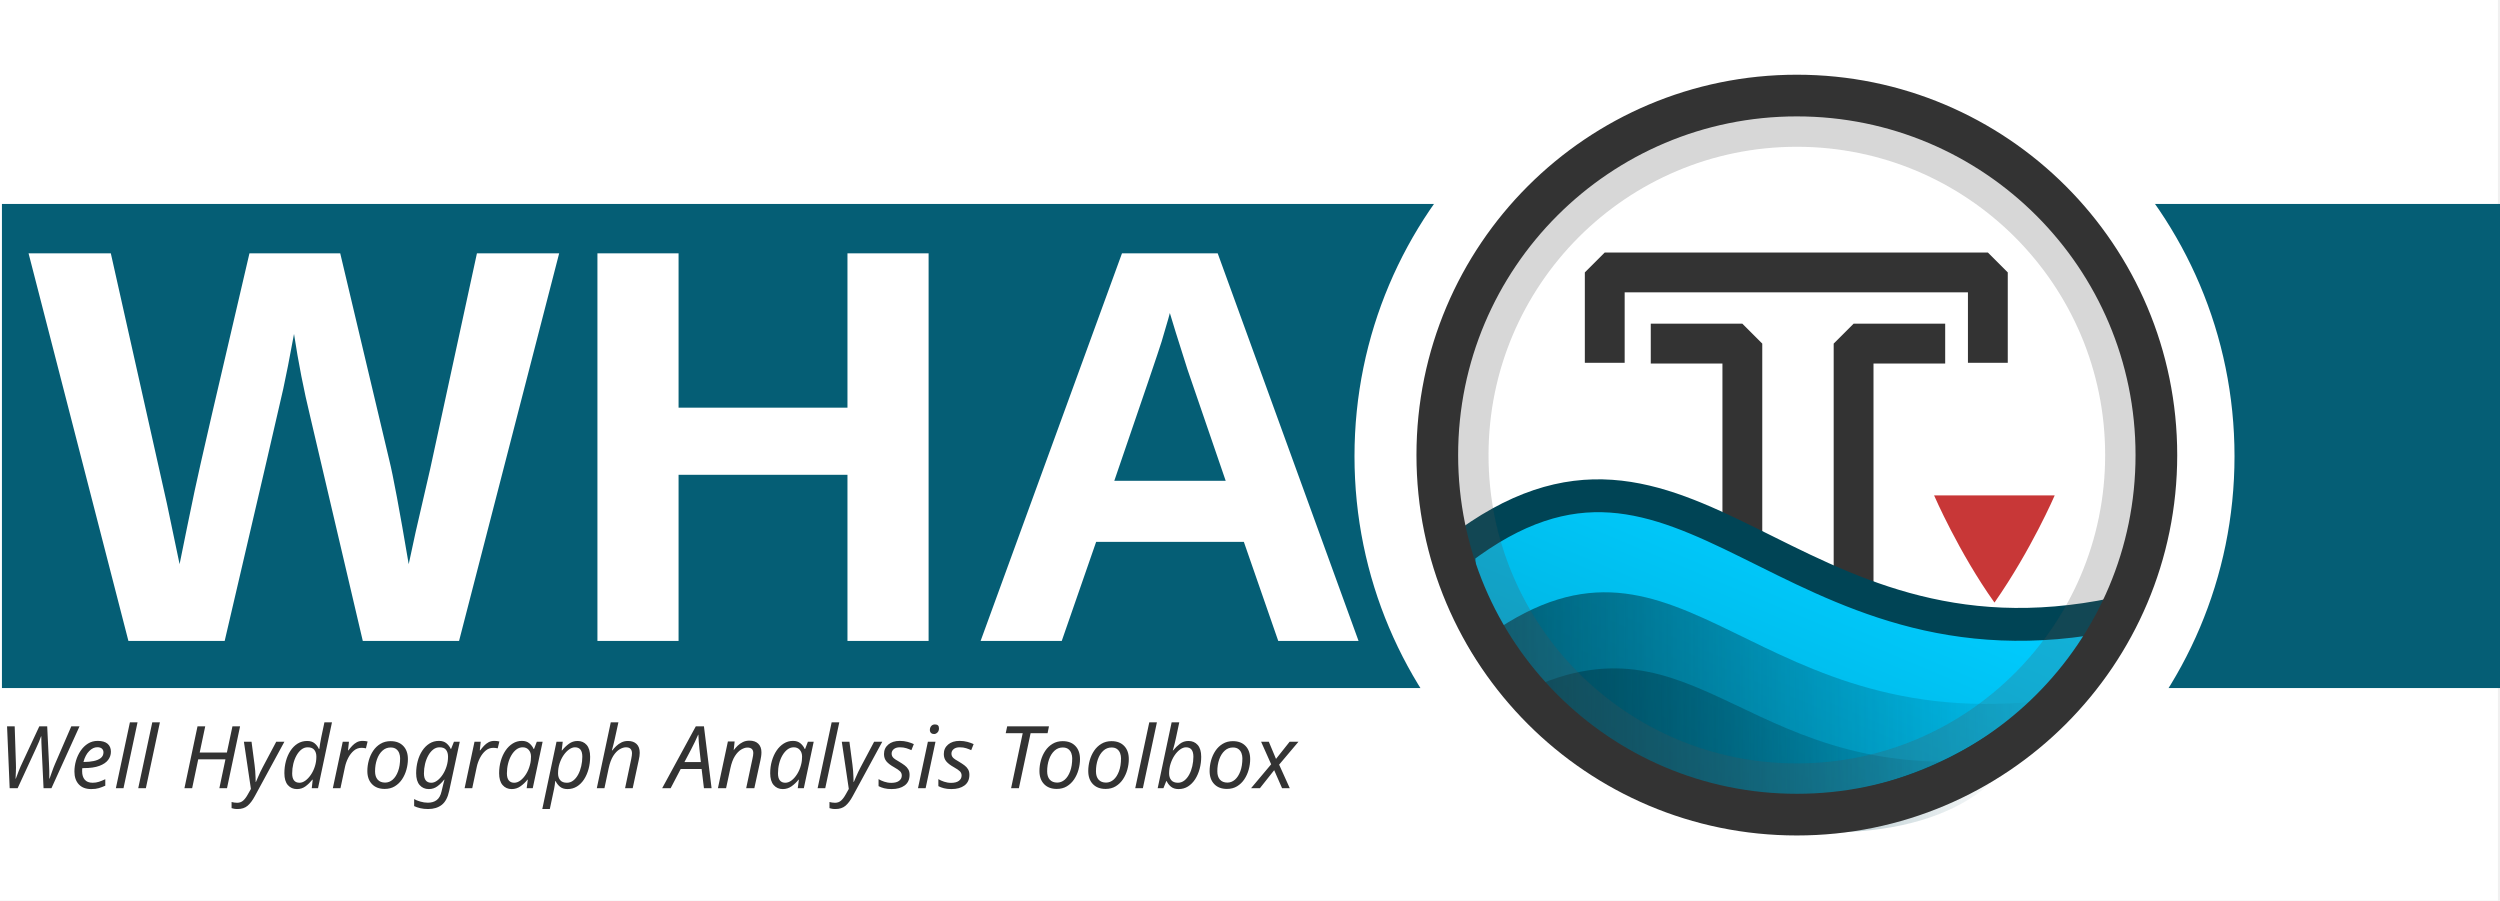
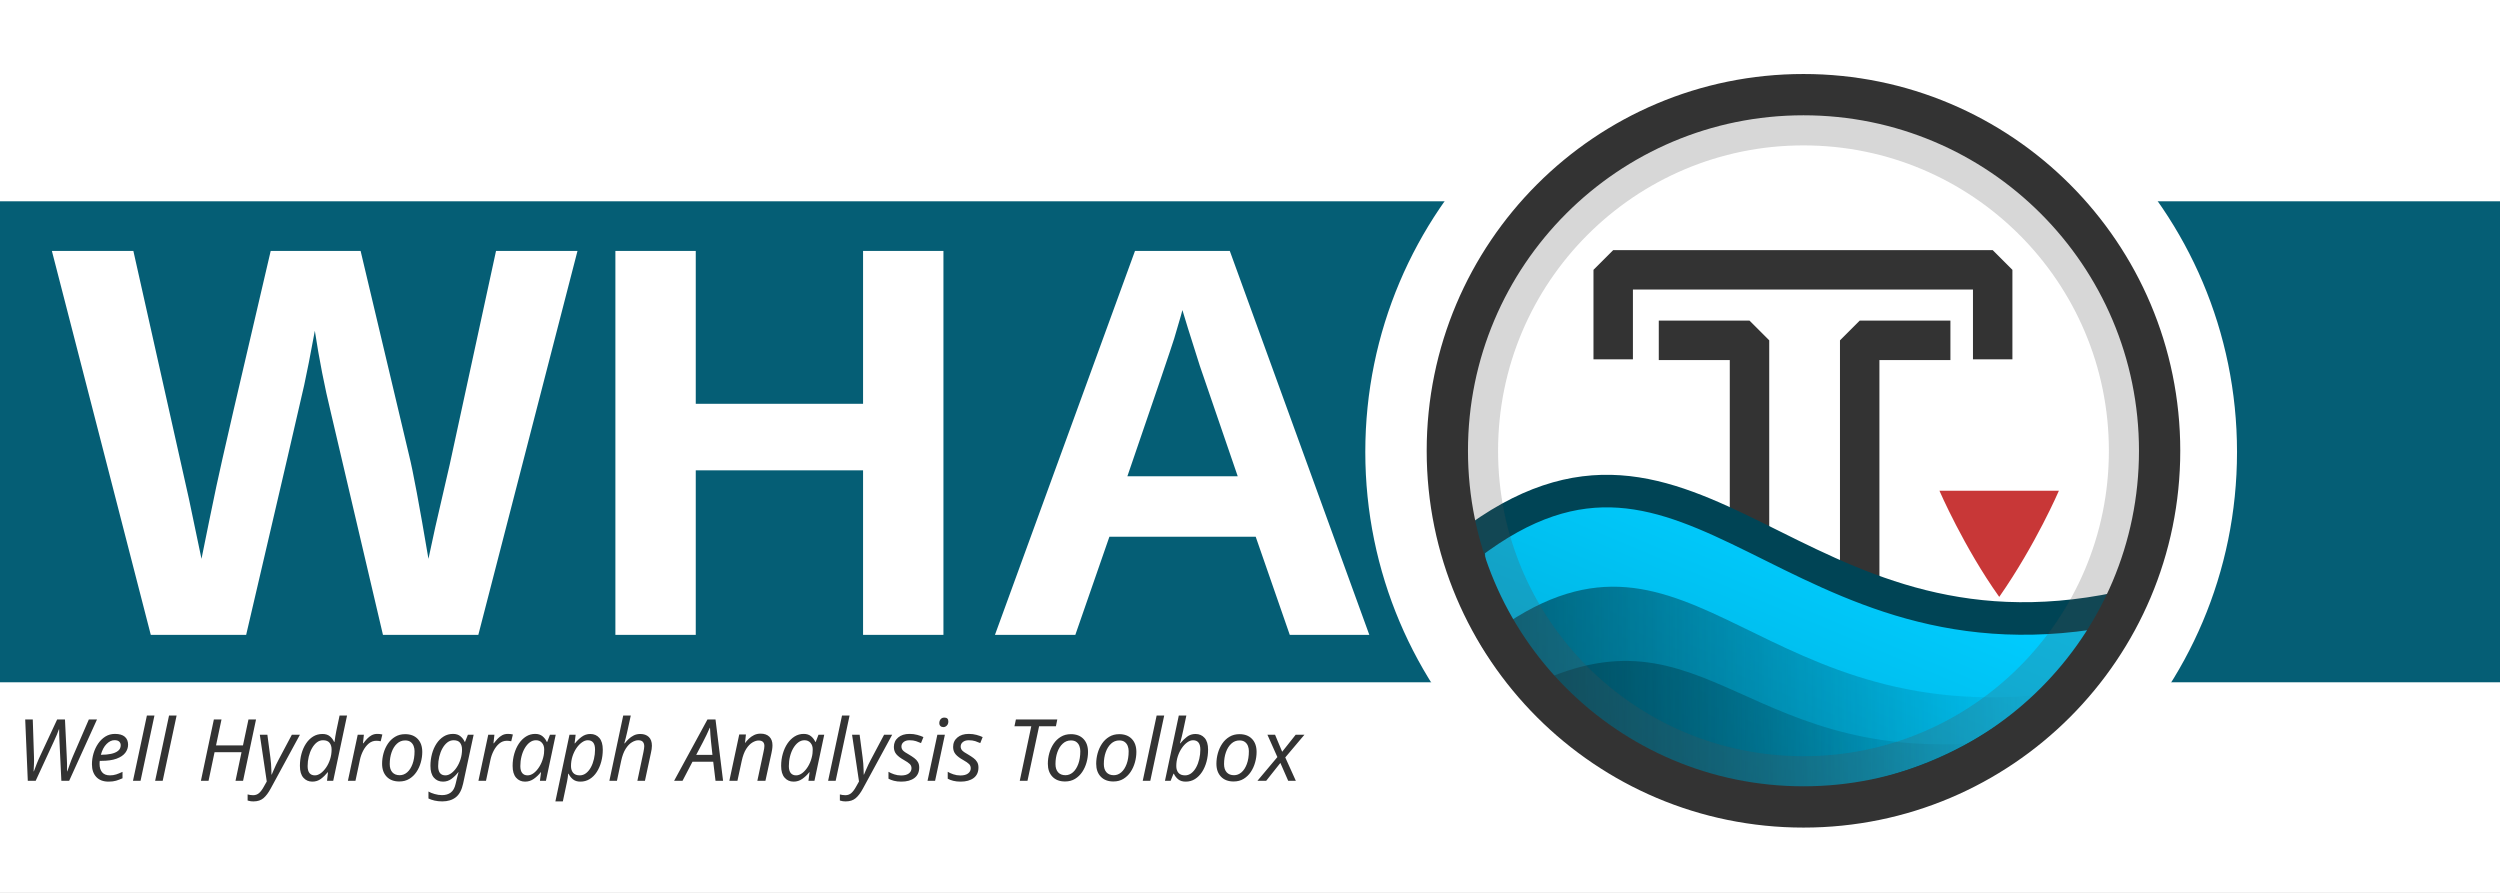
- <svg xmlns="http://www.w3.org/2000/svg" xmlns:xlink="http://www.w3.org/1999/xlink" id="svg3336" style="enable-background:new" height="540.203" width="1499.622" version="1.1">
+ <svg xmlns="http://www.w3.org/2000/svg" xmlns:xlink="http://www.w3.org/1999/xlink" id="svg3336" style="enable-background:new" height="540.203" width="1513.91" version="1.1">
  <defs id="defs3338">
    <filter id="filter4214" height="1.192" width="1.192" y="-0.096" x="-0.096" color-interpolation-filters="sRGB">
      <feGaussianBlur id="feGaussianBlur4216" stdDeviation="11.52" />
    </filter>
    <filter id="filter4220" height="1.286" width="1.144" y="-0.143" x="-0.072" color-interpolation-filters="sRGB">
      <feGaussianBlur id="feGaussianBlur4222" stdDeviation="9.706" />
    </filter>
    <filter id="filter4250" height="1.144" width="1.144" y="-0.072" x="-0.072" color-interpolation-filters="sRGB">
      <feGaussianBlur id="feGaussianBlur4252" stdDeviation="8.637" />
    </filter>
    <filter id="filter4254" color-interpolation-filters="sRGB">
      <feBlend id="feBlend4256" in2="BackgroundImage" mode="multiply" />
    </filter>
    <linearGradient id="linearGradient4235">
      <stop id="stop4237" style="stop-color:#fff" offset="0" />
      <stop id="stop4240" style="stop-color:#fff;stop-opacity:0" offset="1" />
    </linearGradient>
    <linearGradient id="linearGradient4912" y2="494" gradientUnits="userSpaceOnUse" x2="256" gradientTransform="matrix(1,0,0,1.0084,0,-2.1513)" y1="18" x1="256">
      <stop id="stop7539" style="stop-color:#247eca;stop-opacity:.996" offset="0" />
      <stop id="stop7541" style="stop-color:#a1d4e2;stop-opacity:.996" offset="1" />
    </linearGradient>
    <linearGradient id="linearGradient4257" y2="94" gradientUnits="userSpaceOnUse" x2="256" y1="382" x1="256">
      <stop id="stop4239" style="stop-color:#fd7900" offset="0" />
      <stop id="stop4241" style="stop-color:#fbcc4f;stop-opacity:.996" offset="1" />
    </linearGradient>
    <linearGradient id="linearGradient4331" y2="238" gradientUnits="userSpaceOnUse" x2="332.07" y1="238" x1="112">
      <stop id="stop4327" style="stop-color:#ffcc43" offset="0" />
      <stop id="stop4329" style="stop-color:#ffcc43;stop-opacity:0" offset="1" />
    </linearGradient>
    <linearGradient id="linearGradient4242" y2="573.27" xlink:href="#linearGradient4235" gradientUnits="userSpaceOnUse" x2="316.99" gradientTransform="matrix(0.80963,0,0,0.80963,58.868,80.443)" y1="305.94" x1="316.99" />
    <linearGradient id="linearGradient4302" y2="-457.45" xlink:href="#linearGradient4235" gradientUnits="userSpaceOnUse" x2="-123.7" y1="-659.68" x1="-123.7" />
    <clipPath id="clipPath4415" clipPathUnits="userSpaceOnUse">
      <path id="path4417" style="color:#000000;fill:#ff00ff;enable-background:accumulate" d="M 0,18 V 494 H 512 V 18 H 0 z m 158.3,227.31 c 26.082,0 47.447,21.103 47.447,47.043 0,25.94 -21.365,47.037 -47.447,47.037 h -40.447 c -17.503,0 -31.889,-14.262 -31.889,-31.738 0,-16.298 12.419,-30.089 28.52,-31.943 6.869,-17.677 23.706,-30.398 43.816,-30.398 z m 164.48,29.441 c 34.433,0 62.154,28.406 63.746,63.553 12.902,5.481 21.99,18.227 21.99,33.326 0,19.901 -15.685,36.426 -35.166,36.426 h -50.57 -54.252 c -25.473,0 -46.018,-21.599 -46.018,-47.76 0,-25.038 18.875,-45.727 42.82,-47.471 10.294,-22.341 31.952,-38.074 57.449,-38.074 z" />
    </clipPath>
    <radialGradient id="radialGradient4204" gradientUnits="userSpaceOnUse" cy="188.71" cx="223.32" gradientTransform="matrix(0.97389,2.0482e-8,-2.0482e-8,0.97389,11.35,30.959)" r="144">
      <stop id="stop4200" style="stop-color:#ffefad" offset="0" />
      <stop id="stop4218" style="stop-color:#ffe88f;stop-opacity:.839" offset=".346" />
      <stop id="stop4206" style="stop-color:#ffdc50;stop-opacity:.627" offset=".642" />
      <stop id="stop4202" style="stop-color:#fc0;stop-opacity:0" offset="1" />
    </radialGradient>
    <linearGradient id="linearGradient4190-6" y2="358" gradientUnits="userSpaceOnUse" x2="376" gradientTransform="matrix(1.0084,0,0,1.0084,-2.5546,-2)" y1="238" x1="256">
      <stop id="stop4186-77" style="stop-color:#fff" offset="0" />
      <stop id="stop4188-0" style="stop-color:#fff;stop-opacity:0" offset="1" />
    </linearGradient>
    <linearGradient id="linearGradient4178-4" y2="173.88" xlink:href="#linearGradient4171-8" gradientUnits="userSpaceOnUse" x2="170.8" gradientTransform="matrix(1.0084,0,0,1.0084,-2.5546,-2)" y1="247.79" x1="244.7" />
    <linearGradient id="linearGradient4171-8">
      <stop id="stop4173-2" style="stop-color:#045" offset="0" />
      <stop id="stop4176-5" style="stop-color:#045;stop-opacity:0" offset="1" />
    </linearGradient>
    <linearGradient id="linearGradient4249" y2="238" xlink:href="#linearGradient4171-8" gradientUnits="userSpaceOnUse" x2="256" gradientTransform="matrix(0.40625,0,0,1.0756,-238,-512)" y1="238" />
    <linearGradient id="linearGradient4247" y2="238" gradientUnits="userSpaceOnUse" x2="256" gradientTransform="matrix(0.40625,0,0,1.0756,238,-512)" y1="238">
      <stop id="stop4186-1" style="stop-color:#fff" offset="0" />
      <stop id="stop4188-9" style="stop-color:#fff;stop-opacity:0" offset="1" />
    </linearGradient>
    <linearGradient id="linearGradient4374" y2="451.66" gradientUnits="userSpaceOnUse" x2="273.46" gradientTransform="translate(0,20)" y1="358.57" x1="247.24">
      <stop id="stop4370" style="stop-color:#fff" offset="0" />
      <stop id="stop4372" style="stop-color:#fff;stop-opacity:0" offset="1" />
    </linearGradient>
    <filter id="filter4154" color-interpolation-filters="sRGB">
      <feComposite id="feComposite4156" in2="SourceGraphic" k3="0" k2="1" k1="0" result="composite1" k4="0" operator="arithmetic" />
      <feColorMatrix id="feColorMatrix4158" type="saturate" values="0" result="colormatrix1" in="composite1" />
      <feFlood id="feFlood4160" result="flood1" flood-color="rgb(67,115,183)" />
      <feBlend id="feBlend4162" result="blend1" mode="multiply" in2="colormatrix1" in="flood1" />
      <feBlend id="feBlend4164" mode="screen" in2="blend1" result="blend2" />
      <feColorMatrix id="feColorMatrix4166" type="saturate" values="1" result="colormatrix2" in="blend2" />
      <feComposite id="feComposite4168" operator="in" result="composite2" in2="SourceGraphic" in="colormatrix2" />
    </filter>
    <clipPath clipPathUnits="userSpaceOnUse" id="clipPath3951">
      <rect width="417.085" x="82.033" y="22.861" rx="208.525" height="453.057" style="fill:none;stroke:#ff0000;stroke-width:1.008;stroke-miterlimit:4;stroke-dasharray:none;enable-background:new" id="rect3953" clip-path="none" />
    </clipPath>
    <clipPath clipPathUnits="userSpaceOnUse" id="clipPath3962">
      <rect width="431.337" x="52.785" y="9.746" rx="215.65" height="431.337" style="fill:none;stroke:#ff0000;stroke-width:1;stroke-miterlimit:4;stroke-dasharray:none;enable-background:new" id="rect3964" clip-path="none" />
    </clipPath>
    <clipPath clipPathUnits="userSpaceOnUse" id="clipPath3973">
      <rect width="431.337" x="12.671" y="12.878" rx="215.65" height="431.337" style="fill:none;stroke:#ff0000;stroke-width:1;stroke-miterlimit:4;stroke-dasharray:none;enable-background:new" id="rect3975" clip-path="none" />
    </clipPath>
    <clipPath clipPathUnits="userSpaceOnUse" id="clipPath3984">
      <rect width="431.337" x="12.128" y="16.133" rx="215.65" height="431.337" style="fill:none;stroke:#ff0000;stroke-width:1;stroke-miterlimit:4;stroke-dasharray:none;enable-background:new" id="rect3986" clip-path="none" />
    </clipPath>
    <linearGradient xlink:href="#linearGradient4067" id="linearGradient4073" x1="60.435" y1="396.505" x2="357.194" y2="396.505" gradientUnits="userSpaceOnUse" gradientTransform="matrix(1,0,0,0.9633715,-346.9797,491.6202)" />
    <linearGradient id="linearGradient4067">
      <stop style="stop-color:#004354;stop-opacity:1;" offset="0" id="stop4069" />
      <stop style="stop-color:#004354;stop-opacity:0;" offset="1" id="stop4071" />
    </linearGradient>
    <linearGradient xlink:href="#linearGradient4059" id="linearGradient4065" x1="47.519" y1="376.82" x2="390.729" y2="376.82" gradientUnits="userSpaceOnUse" gradientTransform="matrix(1,0,0,1.004474,-348.9797,471.2334)" />
    <linearGradient id="linearGradient4059">
      <stop style="stop-color:#004354;stop-opacity:1;" offset="0" id="stop4061" />
      <stop style="stop-color:#004354;stop-opacity:0;" offset="1" id="stop4063" />
    </linearGradient>
    <linearGradient xlink:href="#linearGradient4190-6-5" id="linearGradient4013" x1="230.091" y1="275.155" x2="-47.579" y2="979.815" gradientUnits="userSpaceOnUse" gradientTransform="matrix(0.9985344,0,0,1.062947,-346.6537,446.8188)" />
    <linearGradient id="linearGradient4190-6-5" y2="358" gradientUnits="userSpaceOnUse" x2="376" gradientTransform="matrix(1.0084,0,0,1.0084,-2.5546,-2)" y1="238" x1="256">
      <stop id="stop4186-77-4" style="stop-color:#00ccff;stop-opacity:1;" offset="0" />
      <stop id="stop4188-0-6" style="stop-color:#004354;stop-opacity:1;" offset="1" />
    </linearGradient>
    <linearGradient id="linearGradient4067-5">
      <stop style="stop-color:#004354;stop-opacity:1;" offset="0" id="stop4069-0" />
      <stop style="stop-color:#004354;stop-opacity:0;" offset="1" id="stop4071-4" />
    </linearGradient>
    <linearGradient id="linearGradient4059-8">
      <stop style="stop-color:#004354;stop-opacity:1;" offset="0" id="stop4061-7" />
      <stop style="stop-color:#004354;stop-opacity:0;" offset="1" id="stop4063-6" />
    </linearGradient>
    <linearGradient id="linearGradient4190-6-2" y2="358" gradientUnits="userSpaceOnUse" x2="376" gradientTransform="matrix(1.0084,0,0,1.0084,-2.5546,-2)" y1="238" x1="256">
      <stop id="stop4186-77-0" style="stop-color:#00ccff;stop-opacity:1;" offset="0" />
      <stop id="stop4188-0-1" style="stop-color:#004354;stop-opacity:1;" offset="1" />
    </linearGradient>
    <linearGradient xlink:href="#linearGradient4171-8" id="linearGradient3285" gradientUnits="userSpaceOnUse" gradientTransform="matrix(1.0084,0,0,1.0084,8.969268,20.88557)" x1="244.7" y1="247.79" x2="170.8" y2="173.88" />
    <linearGradient xlink:href="#linearGradient4190-6" id="linearGradient3287" gradientUnits="userSpaceOnUse" gradientTransform="matrix(1.0084,0,0,1.0084,-2.5546,-2)" x1="256" y1="238" x2="376" y2="358" />
    <linearGradient xlink:href="#linearGradient4247" id="linearGradient3289" gradientUnits="userSpaceOnUse" gradientTransform="matrix(0.40625,0,0,1.0756,238,-512)" y1="238" x2="256" y2="238" />
    <linearGradient xlink:href="#linearGradient4171-8" id="linearGradient3291" gradientUnits="userSpaceOnUse" gradientTransform="matrix(0.40625,0,0,1.0756,-238,-512)" y1="238" x2="256" y2="238" />
    <linearGradient xlink:href="#linearGradient4190-6-2" id="linearGradient4074" gradientUnits="userSpaceOnUse" gradientTransform="matrix(0.9985344,0,0,1.062947,1612.25,149.0689)" x1="230.091" y1="275.155" x2="-47.579" y2="979.815" />
    <linearGradient xlink:href="#linearGradient4059-8" id="linearGradient4076" gradientUnits="userSpaceOnUse" gradientTransform="matrix(1,0,0,1.004474,1609.924,173.4835)" x1="47.519" y1="376.82" x2="390.729" y2="376.82" />
    <linearGradient xlink:href="#linearGradient4067-5" id="linearGradient4078" gradientUnits="userSpaceOnUse" gradientTransform="matrix(1,0,0,0.9633715,1611.924,193.8703)" x1="60.435" y1="396.505" x2="357.194" y2="396.505" />
    <linearGradient xlink:href="#linearGradient4171-8" id="linearGradient4089" gradientUnits="userSpaceOnUse" gradientTransform="matrix(1.0084,0,0,1.0084,8.969268,20.88557)" x1="244.7" y1="247.79" x2="170.8" y2="173.88" />
    <linearGradient xlink:href="#linearGradient4190-6" id="linearGradient4091" gradientUnits="userSpaceOnUse" gradientTransform="matrix(1.0084,0,0,1.0084,-2.5546,-2)" x1="256" y1="238" x2="376" y2="358" />
    <linearGradient xlink:href="#linearGradient4247" id="linearGradient4093" gradientUnits="userSpaceOnUse" gradientTransform="matrix(0.40625,0,0,1.0756,238,-512)" y1="238" x2="256" y2="238" />
    <linearGradient xlink:href="#linearGradient4171-8" id="linearGradient4095" gradientUnits="userSpaceOnUse" gradientTransform="matrix(0.40625,0,0,1.0756,-238,-512)" y1="238" x2="256" y2="238" />
    <linearGradient xlink:href="#linearGradient4171-8" id="linearGradient4097" gradientUnits="userSpaceOnUse" gradientTransform="matrix(1.0084,0,0,1.0084,8.969268,20.88557)" x1="244.7" y1="247.79" x2="170.8" y2="173.88" />
    <linearGradient xlink:href="#linearGradient4190-6" id="linearGradient4099" gradientUnits="userSpaceOnUse" gradientTransform="matrix(1.0084,0,0,1.0084,-2.5546,-2)" x1="256" y1="238" x2="376" y2="358" />
    <linearGradient xlink:href="#linearGradient4247" id="linearGradient4101" gradientUnits="userSpaceOnUse" gradientTransform="matrix(0.40625,0,0,1.0756,238,-512)" y1="238" x2="256" y2="238" />
    <linearGradient xlink:href="#linearGradient4171-8" id="linearGradient4103" gradientUnits="userSpaceOnUse" gradientTransform="matrix(0.40625,0,0,1.0756,-238,-512)" y1="238" x2="256" y2="238" />
    <linearGradient xlink:href="#linearGradient4171-8" id="linearGradient4111" gradientUnits="userSpaceOnUse" gradientTransform="matrix(1.0084,0,0,1.0084,8.969268,20.88557)" x1="244.7" y1="247.79" x2="170.8" y2="173.88" />
    <linearGradient xlink:href="#linearGradient4190-6" id="linearGradient4113" gradientUnits="userSpaceOnUse" gradientTransform="matrix(1.0084,0,0,1.0084,-2.5546,-2)" x1="256" y1="238" x2="376" y2="358" />
    <linearGradient xlink:href="#linearGradient4247" id="linearGradient4115" gradientUnits="userSpaceOnUse" gradientTransform="matrix(0.40625,0,0,1.0756,238,-512)" y1="238" x2="256" y2="238" />
    <linearGradient xlink:href="#linearGradient4171-8" id="linearGradient4117" gradientUnits="userSpaceOnUse" gradientTransform="matrix(0.40625,0,0,1.0756,-238,-512)" y1="238" x2="256" y2="238" />
    <linearGradient xlink:href="#linearGradient4067-5" id="linearGradient4144" gradientUnits="userSpaceOnUse" gradientTransform="matrix(1,0,0,0.9633715,849.6459,68.13518)" x1="60.435" y1="396.505" x2="357.194" y2="396.505" />
    <linearGradient xlink:href="#linearGradient4059-8" id="linearGradient4147" gradientUnits="userSpaceOnUse" gradientTransform="matrix(1,0,0,1.004474,847.6459,47.74836)" x1="47.519" y1="376.82" x2="390.729" y2="376.82" />
    <linearGradient xlink:href="#linearGradient4190-6-2" id="linearGradient4150" gradientUnits="userSpaceOnUse" gradientTransform="matrix(0.9985344,0,0,1.062947,849.9719,23.33377)" x1="230.091" y1="275.155" x2="-47.579" y2="979.815" />
  </defs>
-   <rect style="fill:#ffffff;fill-opacity:1;stroke:none" id="rect4020" width="1498.396" height="540.203" x="0" y="0" rx="0" />
-   <rect style="fill:#055e75;fill-opacity:1;stroke:none" id="rect3891" width="1498.46" height="290.383" x="1.162" y="122.34" rx="0" />
-   <rect width="527.879" x="812.49" y="9.758" rx="263.917" height="527.88" style="fill:#ffffff;stroke:none;enable-background:new" id="rect16-5-0" clip-path="none" />
-   <rect x="-36.318" y="1.132" width="512" height="480" style="color:#000000;fill:#ffffff;enable-background:accumulate" id="rect4158" clip-path="url(#clipPath3973)" transform="translate(849.6543,44.8088)" />
-   <g id="layer6" style="opacity:0.3;filter:url(#filter4254)" transform="translate(1396.247,-27.89386)" clip-path="url(#clipPath3962)" />
-   <g id="layer1" style="display:none" transform="translate(825.6091,-529.9533)">
+   <rect style="fill:#ffffff;fill-opacity:1;stroke:none" id="rect4020" width="1513.91" height="540.203" x="0" y="0" rx="0" />
+   <rect style="fill:#055e75;fill-opacity:1;stroke:none" id="rect3891" width="1513.91" height="291.269" x="0" y="121.897" rx="0" />
+   <rect width="527.879" x="826.778" y="9.758" rx="263.917" height="527.88" style="fill:#ffffff;stroke:none;enable-background:new" id="rect16-5-0" clip-path="none" />
+   <rect x="-36.318" y="1.132" width="512" height="480" style="color:#000000;fill:#ffffff;enable-background:accumulate" id="rect4158" clip-path="url(#clipPath3973)" transform="translate(863.9423,44.8088)" />
+   <g id="layer6" style="opacity:0.3;filter:url(#filter4254)" transform="translate(1410.535,-27.89386)" clip-path="url(#clipPath3962)" />
+   <g id="layer1" style="display:none" transform="translate(839.8971,-529.9533)">
    <path id="path3774" d="m 166.05,576.36 h 179.89 c 145.3,0 166.05,20.737 166.05,165.9 v 144.2 c 0,145.16 -20.757,165.9 -166.05,165.9 H 166.05 C 20.76,1052.36 0,1031.56 0,886.42 V 742.22 C 0,597.06 20.757,576.32 166.05,576.32 z" style="fill:#0000ff;fill-opacity:0.081;stroke:#0000ff;display:inline" />
    <circle id="path4118" style="color:#000000;fill:#0000ff;fill-opacity:0.081;stroke:#0000ff;stroke-width:0.833;display:inline;enable-background:accumulate" d="m 376,238 c 0,66.274 -53.726,120 -120,120 -66.274,0 -120,-53.726 -120,-120 0,-66.274 53.726,-120 120,-120 66.274,0 120,53.726 120,120 z" cx="256" transform="matrix(1.2,0,0,1.2,-51.2,528.76)" cy="238" r="120" />
    <rect id="rect4152" style="color:#000000;fill:#0000ff;fill-opacity:0.081;stroke:#0000ff;stroke-linecap:round;stroke-linejoin:round;display:inline;enable-background:accumulate" height="272" width="272" y="678.36" x="120" />
    <rect id="rect4154" style="color:#000000;fill:#0000ff;fill-opacity:0.081;stroke:#0000ff;stroke-linecap:round;stroke-linejoin:round;display:inline;enable-background:accumulate" height="240" width="304" y="694.36" x="104" />
    <rect id="rect4156" style="color:#000000;fill:#0000ff;fill-opacity:0.081;stroke:#0000ff;stroke-linecap:round;stroke-linejoin:round;display:inline;enable-background:accumulate" height="304" width="240" y="662.36" x="136" />
  </g>
-   <g id="g4162" transform="translate(38.26443,-1.747052)">
+   <g id="g4162" transform="translate(52.55244,-1.747052)">
    <path id="path2995-6" d="m 1116.608,207.854 c -42.996,0 -42.996,0 -42.996,0 0,90.931 0,206.233 0,206.233" style="fill:#0000ff;fill-opacity:0;stroke:#333333;stroke-width:23.888;stroke-linecap:square;stroke-linejoin:bevel;stroke-miterlimit:4;stroke-opacity:1;stroke-dasharray:none" />
    <path style="fill:#0000ff;fill-opacity:0;stroke:#333333;stroke-width:23.889;stroke-linecap:square;stroke-linejoin:bevel;stroke-miterlimit:4;stroke-opacity:1;stroke-dasharray:none;display:inline;enable-background:new" d="m 924.343,207.41 c 0,-42.255 0,-42.255 0,-42.255 229.804,0 229.804,0 229.804,0 0,16.968 0,42.255 0,42.255" id="path3765" />
    <path id="path2995" d="m 963.888,207.854 c 42.996,0 42.996,0 42.996,0 l 0,204.261" style="fill:#0000ff;fill-opacity:0;stroke:#333333;stroke-width:23.888;stroke-linecap:square;stroke-linejoin:bevel;stroke-miterlimit:4;stroke-opacity:1;stroke-dasharray:none" />
  </g>
-   <path d="m 1232.491,297.166 -72.329,0 c 0,0 14.827,34.277 36.187,64.253 0.035,0 0.035,-0.024 0.035,-0.024 l 0.035,-0.035 0.035,-0.035 c 0.035,-0.024 0.035,-0.024 0.035,-0.024 22.042,-31.618 36.052,-64.21 36.052,-64.21 z" style="color:#000000;fill:#c83737;fill-opacity:1;display:inline;enable-background:new" id="path4622" />
-   <path style="fill:url(#linearGradient4150);fill-opacity:1;stroke:#004455;stroke-width:19.71;stroke-linecap:round;stroke-linejoin:round;stroke-miterlimit:4;stroke-opacity:1;stroke-dasharray:none;display:inline;enable-background:new" d="m 875.021,330.158 c -0.557,78.11 95.616,132.777 128.91,145.817 112.547,40.657 235.192,-31.103 265.231,-107.7 -199.182,41.774 -257.123,-143.236 -394.14,-38.117 z" id="path3852" />
-   <path style="opacity:0.75;fill:url(#linearGradient4147);fill-opacity:1;stroke:none;display:inline;enable-background:new" d="m 893.537,380.608 c 22.372,39.39 95.444,97.435 126.829,106.225 106.094,27.406 189.692,-16.535 218.009,-68.169 -187.761,28.159 -227.564,-120.808 -344.838,-38.057 z" id="path3852-7-7" />
-   <path style="opacity:0.75;fill:url(#linearGradient4144);fill-opacity:1;stroke:none;display:inline;enable-background:new" d="m 910.081,416.685 c 19.078,30.262 88.055,66.882 114.818,73.635 90.47,21.055 157.794,3.537 181.94,-36.131 -160.111,21.634 -186.108,-94.107 -296.759,-37.505 z" id="path3852-7" />
-   <rect width="395.889" x="879.888" y="75.042" rx="197.928" height="395.89" style="opacity:0.23;fill:none;stroke:#4d4d4d;stroke-width:26;stroke-miterlimit:4;stroke-dasharray:none" id="rect16-9" />
-   <rect width="431.337" x="862.164" y="57.318" rx="215.65" height="431.337" style="fill:none;stroke:#333333;stroke-width:25;stroke-miterlimit:4;stroke-dasharray:none" id="rect16-5" clip-path="none" />
-   <text xml:space="preserve" style="font-size:337.927px;font-style:normal;font-variant:normal;font-weight:bold;font-stretch:normal;line-height:125%;letter-spacing:0px;word-spacing:0px;fill:#ffffff;fill-opacity:1;stroke:none;font-family:Liberation Sans;-inkscape-font-specification:Liberation Sans Bold" x="16.804" y="384.452" id="text3084">
-     <tspan x="16.804" y="384.452" id="tspan3086">
-       <tspan x="16.804" y="384.452" style="fill:#ffffff;font-family:Liberation Sans;-inkscape-font-specification:Liberation Sans Bold" id="tspan3088">WHA</tspan>
+   <path d="m 1246.779,297.166 -72.329,0 c 0,0 14.827,34.277 36.187,64.253 0.035,0 0.035,-0.024 0.035,-0.024 l 0.035,-0.035 0.035,-0.035 c 0.035,-0.024 0.035,-0.024 0.035,-0.024 22.042,-31.618 36.052,-64.21 36.052,-64.21 z" style="color:#000000;fill:#c83737;fill-opacity:1;display:inline;enable-background:new" id="path4622" />
+   <path style="fill:url(#linearGradient4150);fill-opacity:1;stroke:#004455;stroke-width:19.71;stroke-linecap:round;stroke-linejoin:round;stroke-miterlimit:4;stroke-opacity:1;stroke-dasharray:none;display:inline;enable-background:new" d="m 889.309,330.158 c -0.557,78.11 95.616,132.777 128.91,145.817 112.547,40.657 235.192,-31.103 265.231,-107.7 -199.182,41.774 -257.123,-143.236 -394.14,-38.117 z" id="path3852" />
+   <path style="opacity:0.75;fill:url(#linearGradient4147);fill-opacity:1;stroke:none;display:inline;enable-background:new" d="m 907.825,380.608 c 22.372,39.39 95.444,97.435 126.829,106.225 106.094,27.406 189.692,-16.535 218.009,-68.169 -187.761,28.159 -227.564,-120.808 -344.838,-38.057 z" id="path3852-7-7" />
+   <path style="opacity:0.75;fill:url(#linearGradient4144);fill-opacity:1;stroke:none;display:inline;enable-background:new" d="m 924.369,416.685 c 19.078,30.262 88.055,66.882 114.818,73.635 90.47,21.055 153.575,-2.791 177.722,-42.459 -160.111,21.634 -181.889,-87.779 -292.54,-31.177 z" id="path3852-7" />
+   <rect width="395.889" x="894.176" y="75.042" rx="197.928" height="395.89" style="opacity:0.23;fill:none;stroke:#4d4d4d;stroke-width:26;stroke-miterlimit:4;stroke-dasharray:none" id="rect16-9" />
+   <rect width="431.337" x="876.452" y="57.318" rx="215.65" height="431.337" style="fill:none;stroke:#333333;stroke-width:25;stroke-miterlimit:4;stroke-dasharray:none" id="rect16-5" clip-path="none" />
+   <text xml:space="preserve" style="font-size:337.927px;font-style:normal;font-variant:normal;font-weight:bold;font-stretch:normal;line-height:125%;letter-spacing:0px;word-spacing:0px;fill:#ffffff;fill-opacity:1;stroke:none;font-family:Liberation Sans;-inkscape-font-specification:Liberation Sans Bold" x="31.092" y="384.452" id="text3084">
+     <tspan x="31.092" y="384.452" id="tspan3086">
+       <tspan x="31.092" y="384.452" style="fill:#ffffff;font-family:Liberation Sans;-inkscape-font-specification:Liberation Sans Bold" id="tspan3088">WHA</tspan>
    </tspan>
  </text>
-   <text xml:space="preserve" style="font-size:60px;font-style:normal;font-weight:normal;line-height:125%;letter-spacing:0px;word-spacing:0px;fill:#333333;fill-opacity:1;stroke:none;font-family:Sans" x="-1.329" y="472.814" id="text3090">
-     <tspan x="-1.329" y="472.814" id="tspan3092" style="font-size:52px;font-style:italic;-inkscape-font-specification:Sans Italic">
-       <tspan x="-1.329" y="472.814" style="font-size:52px;font-style:italic;fill:#333333;fill-opacity:1;-inkscape-font-specification:Sans Italic" id="tspan3094">Well Hydrograph Analysis Toolbox</tspan>
+   <text xml:space="preserve" style="font-size:60px;font-style:normal;font-weight:normal;line-height:125%;letter-spacing:0px;word-spacing:0px;fill:#333333;fill-opacity:1;stroke:none;font-family:Sans" x="9.705" y="472.814" id="text3090">
+     <tspan x="9.705" y="472.814" id="tspan3092" style="font-size:52px;font-style:italic;-inkscape-font-specification:Sans Italic">
+       <tspan x="9.705" y="472.814" style="font-size:52px;font-style:italic;fill:#333333;fill-opacity:1;-inkscape-font-specification:Sans Italic" id="tspan3094">Well Hydrograph Analysis Toolbox</tspan>
    </tspan>
  </text>
</svg>
